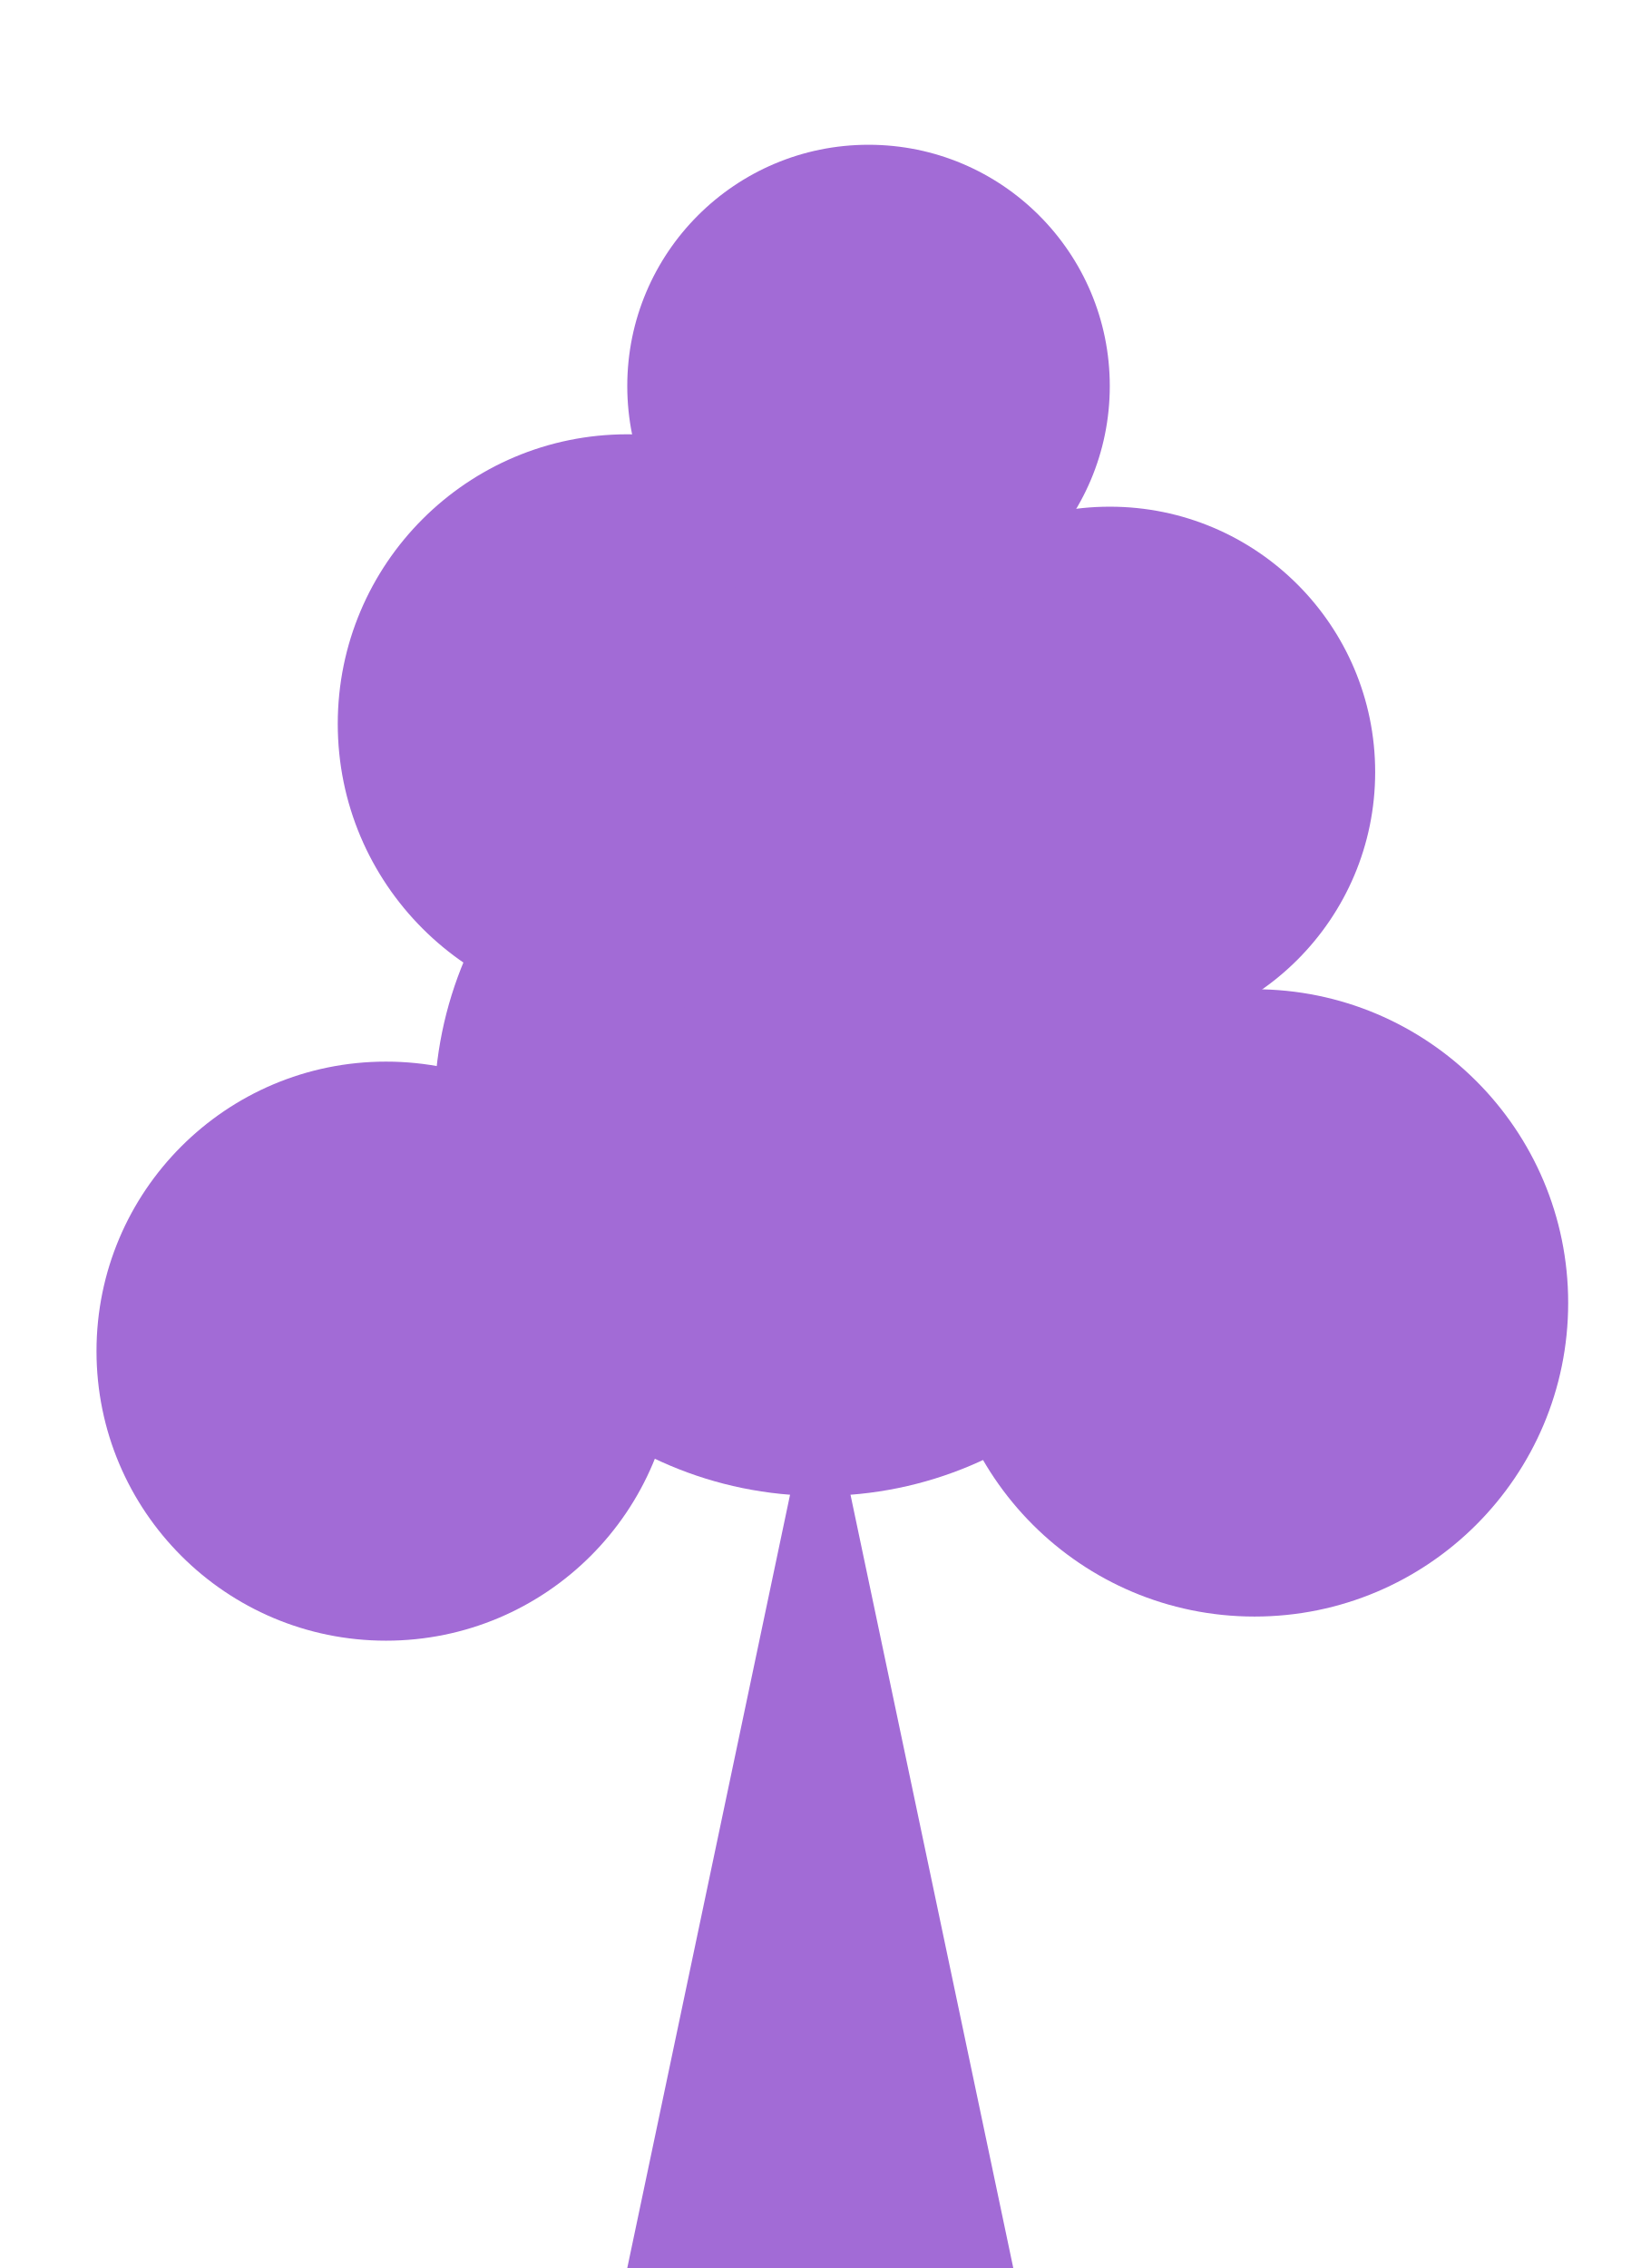
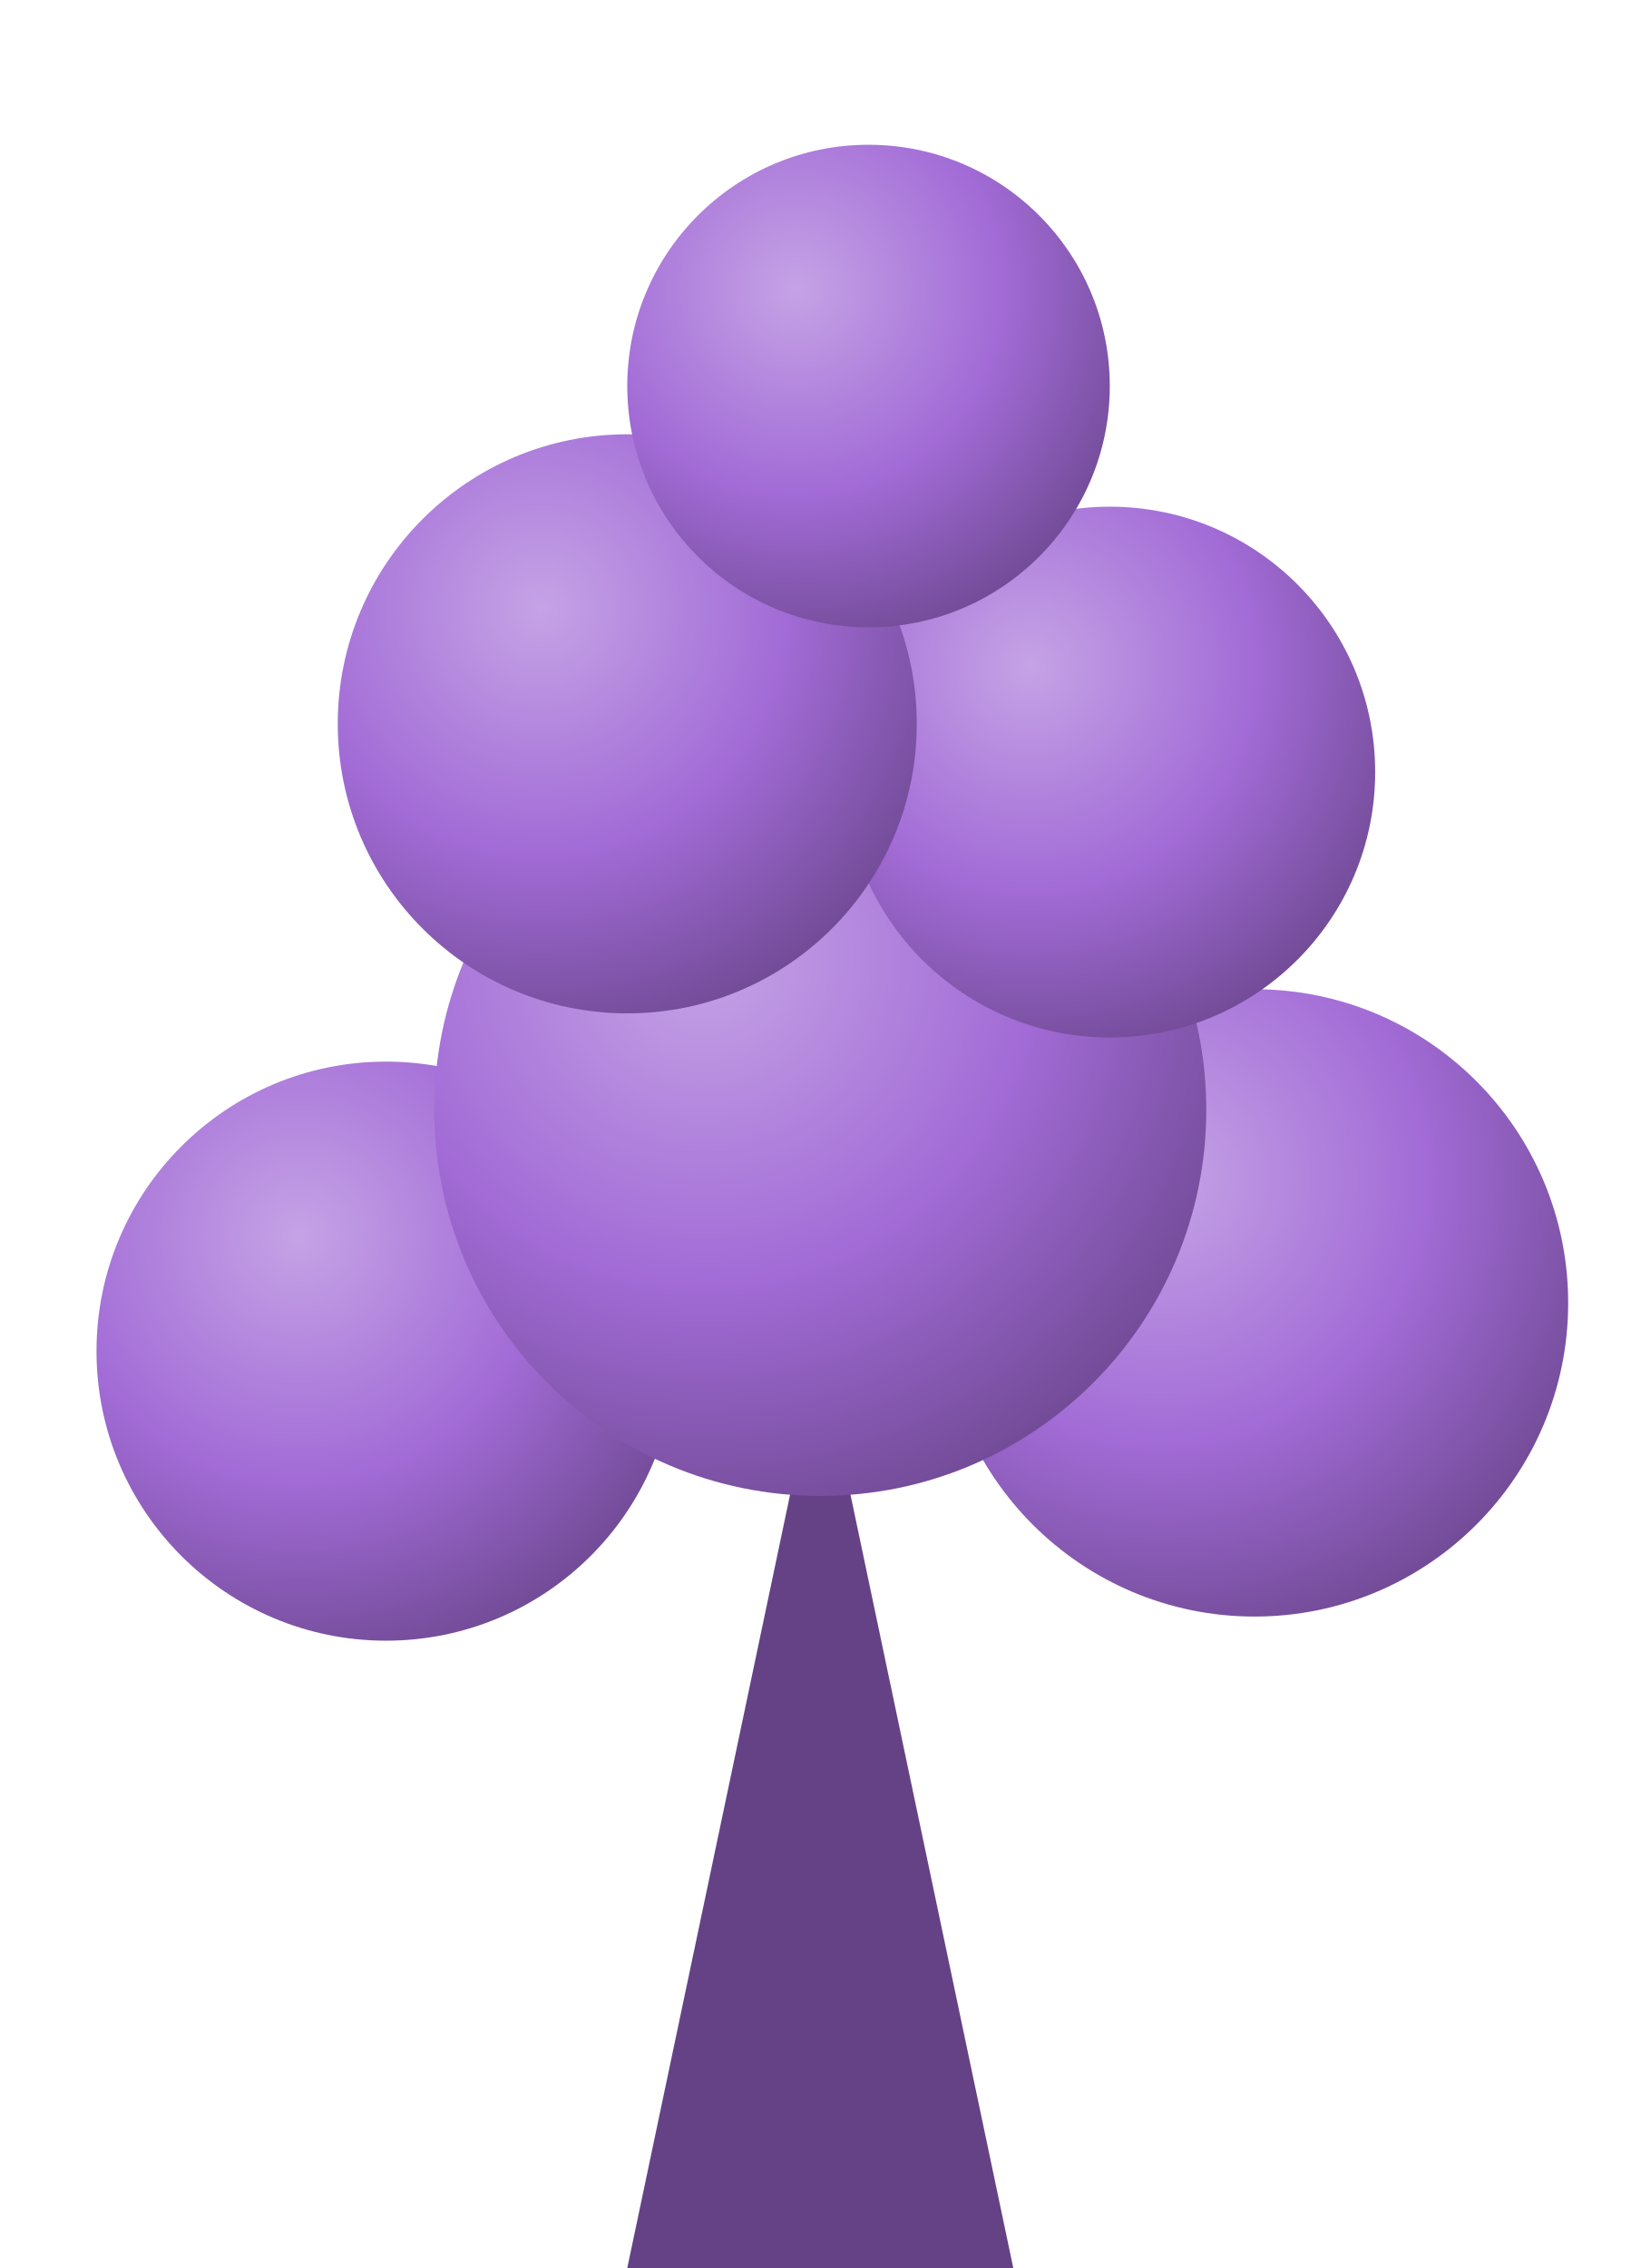
<svg xmlns="http://www.w3.org/2000/svg" viewBox="142 206 68 94">
-   <g fill="#a26bd6">
-     <path d="M168 300 L176 262 L184 300 Z" />
-     <circle cx="176" cy="252" r="16" />
-     <circle cx="158" cy="262" r="12" />
-     <circle cx="194" cy="260" r="13" />
-     <circle cx="168" cy="236" r="12" />
-     <circle cx="188" cy="238" r="11" />
-     <circle cx="178" cy="222" r="10" />
-   </g>
+   <defs>
+     <radialGradient id="g" cx="0.35" cy="0.3" r="0.85">
+       <stop offset="0" stop-color="#c5a3e6" />
+       <stop offset="0.5" stop-color="#a26bd6" />
+       <stop offset="1" stop-color="#644285" />
+     </radialGradient>
+   </defs>
+   <path d="M168 300 L176 262 L184 300 Z" fill="#644285" />
+   <circle cx="158" cy="262" r="12" fill="url(#g)" />
+   <circle cx="194" cy="260" r="13" fill="url(#g)" />
+   <circle cx="176" cy="252" r="16" fill="url(#g)" />
+   <circle cx="188" cy="238" r="11" fill="url(#g)" />
+   <circle cx="168" cy="236" r="12" fill="url(#g)" />
+   <circle cx="178" cy="222" r="10" fill="url(#g)" />
</svg>
